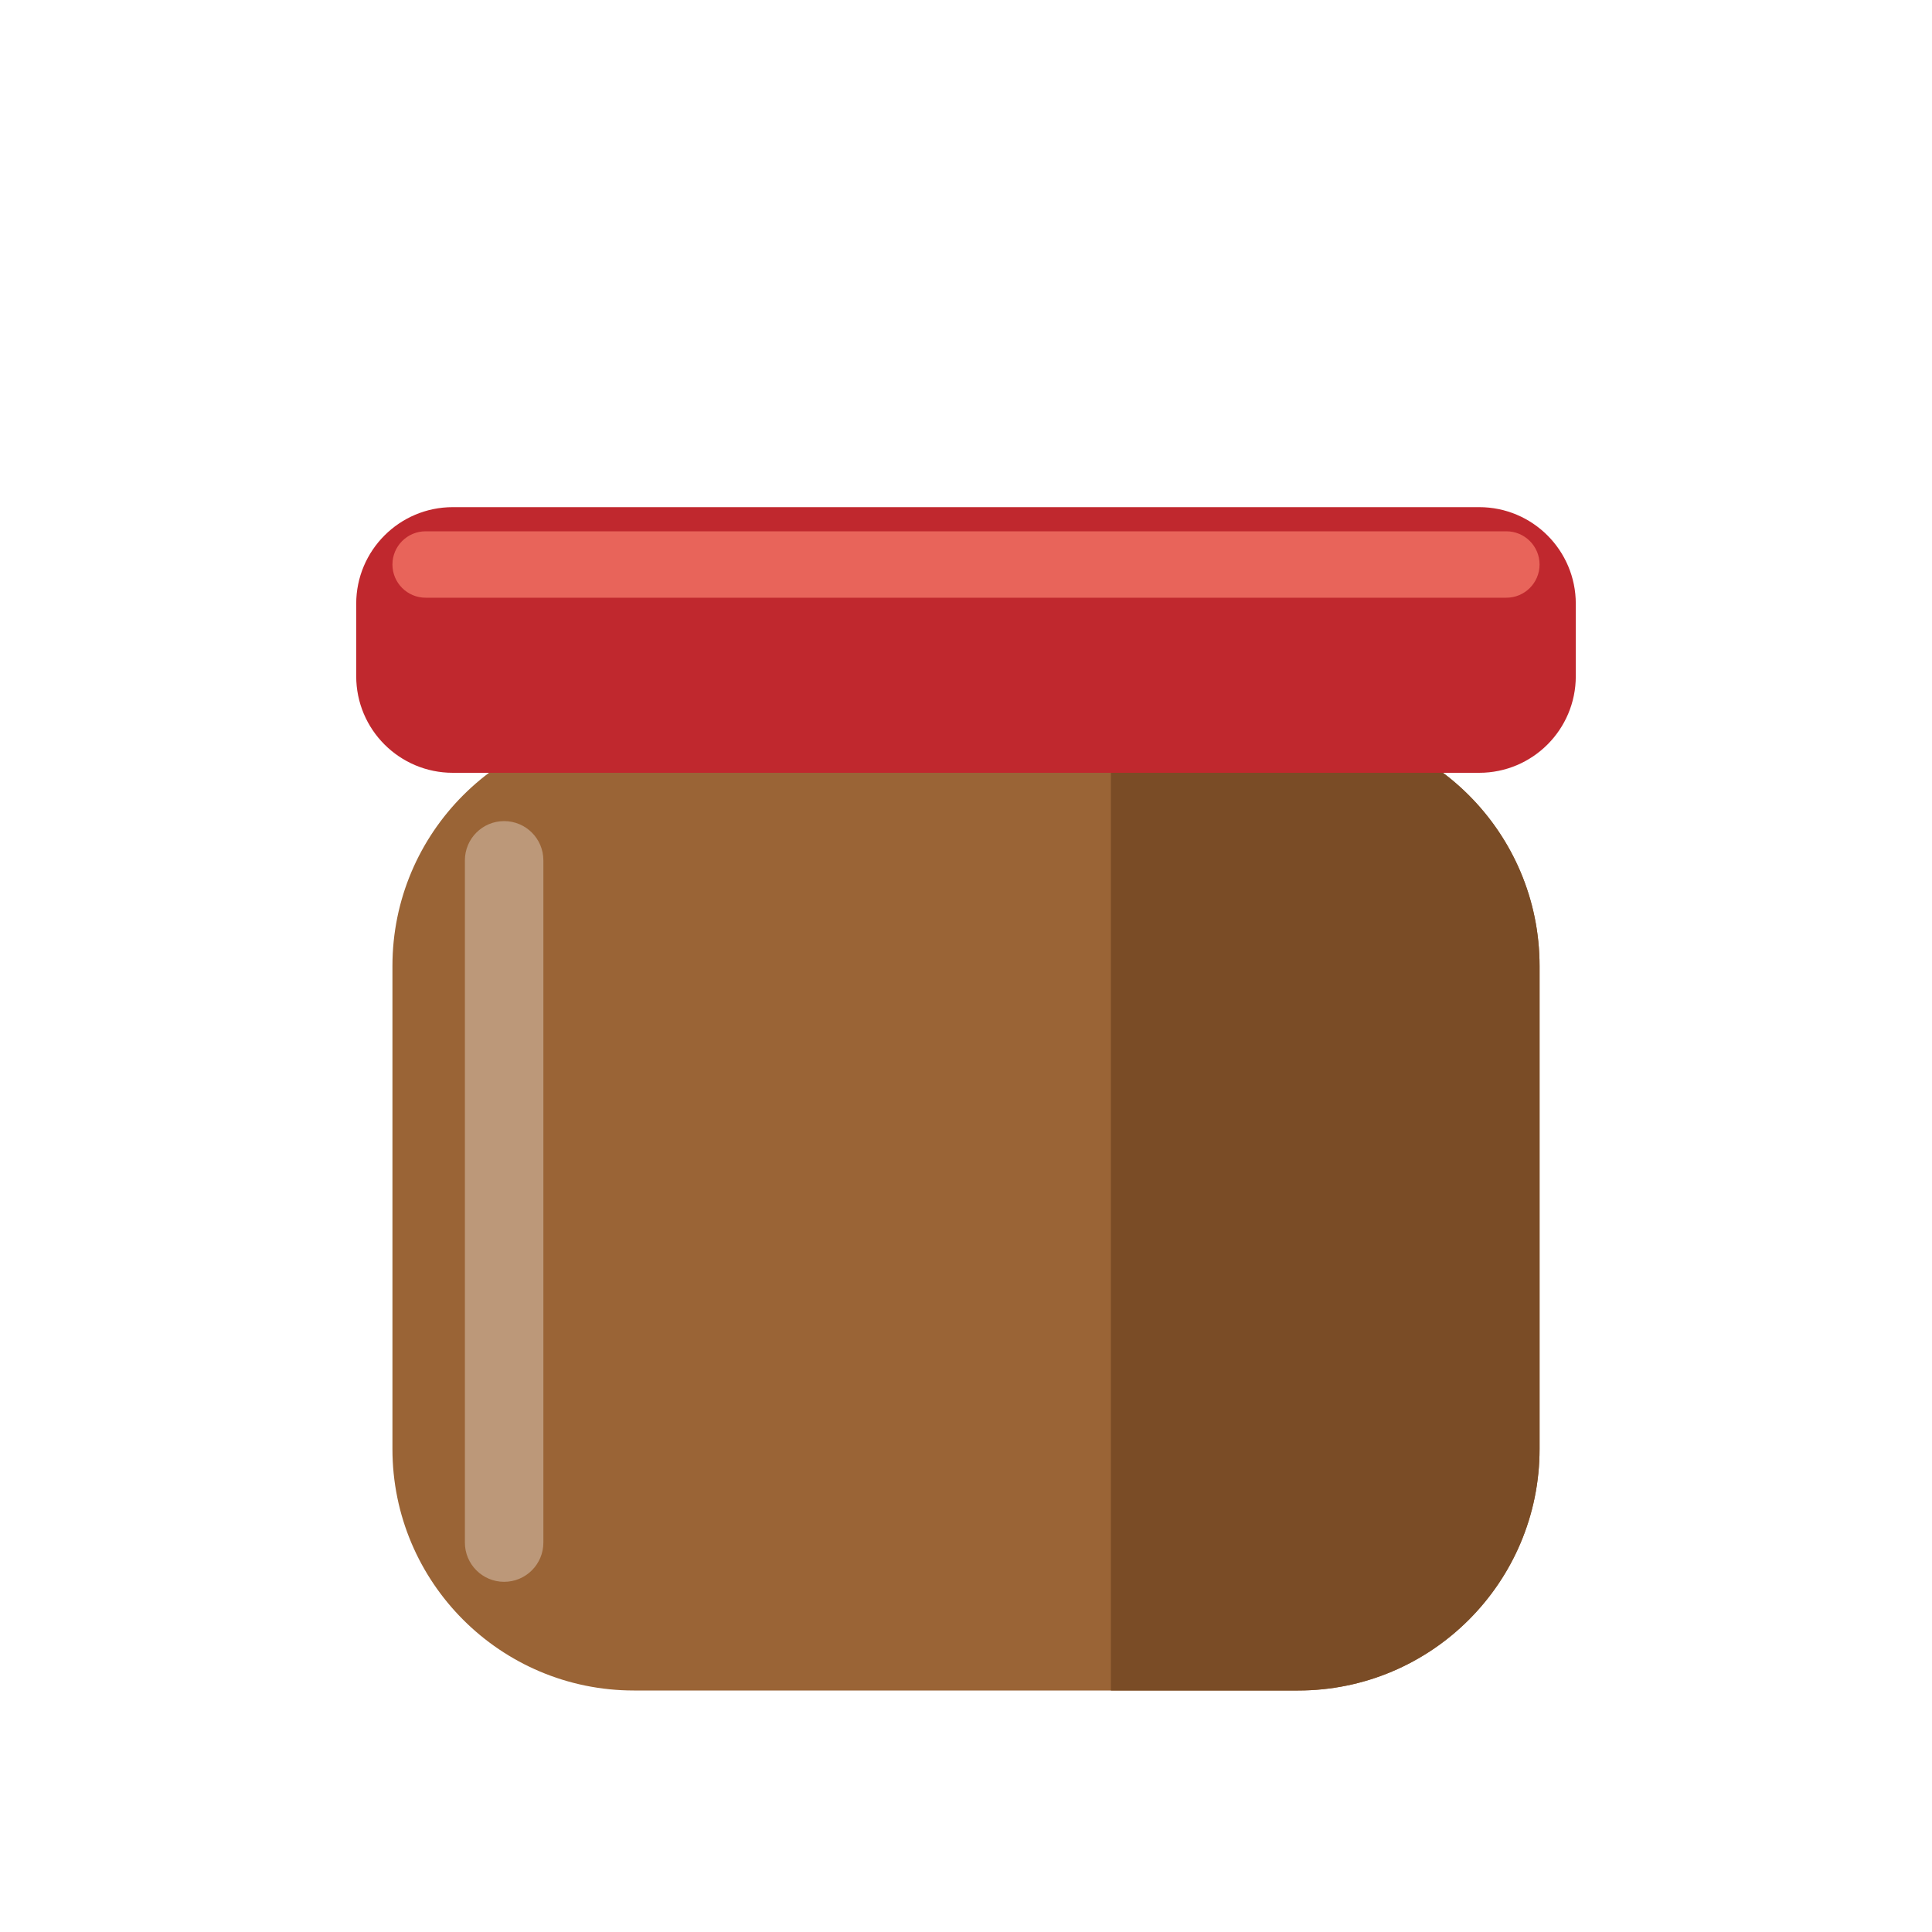
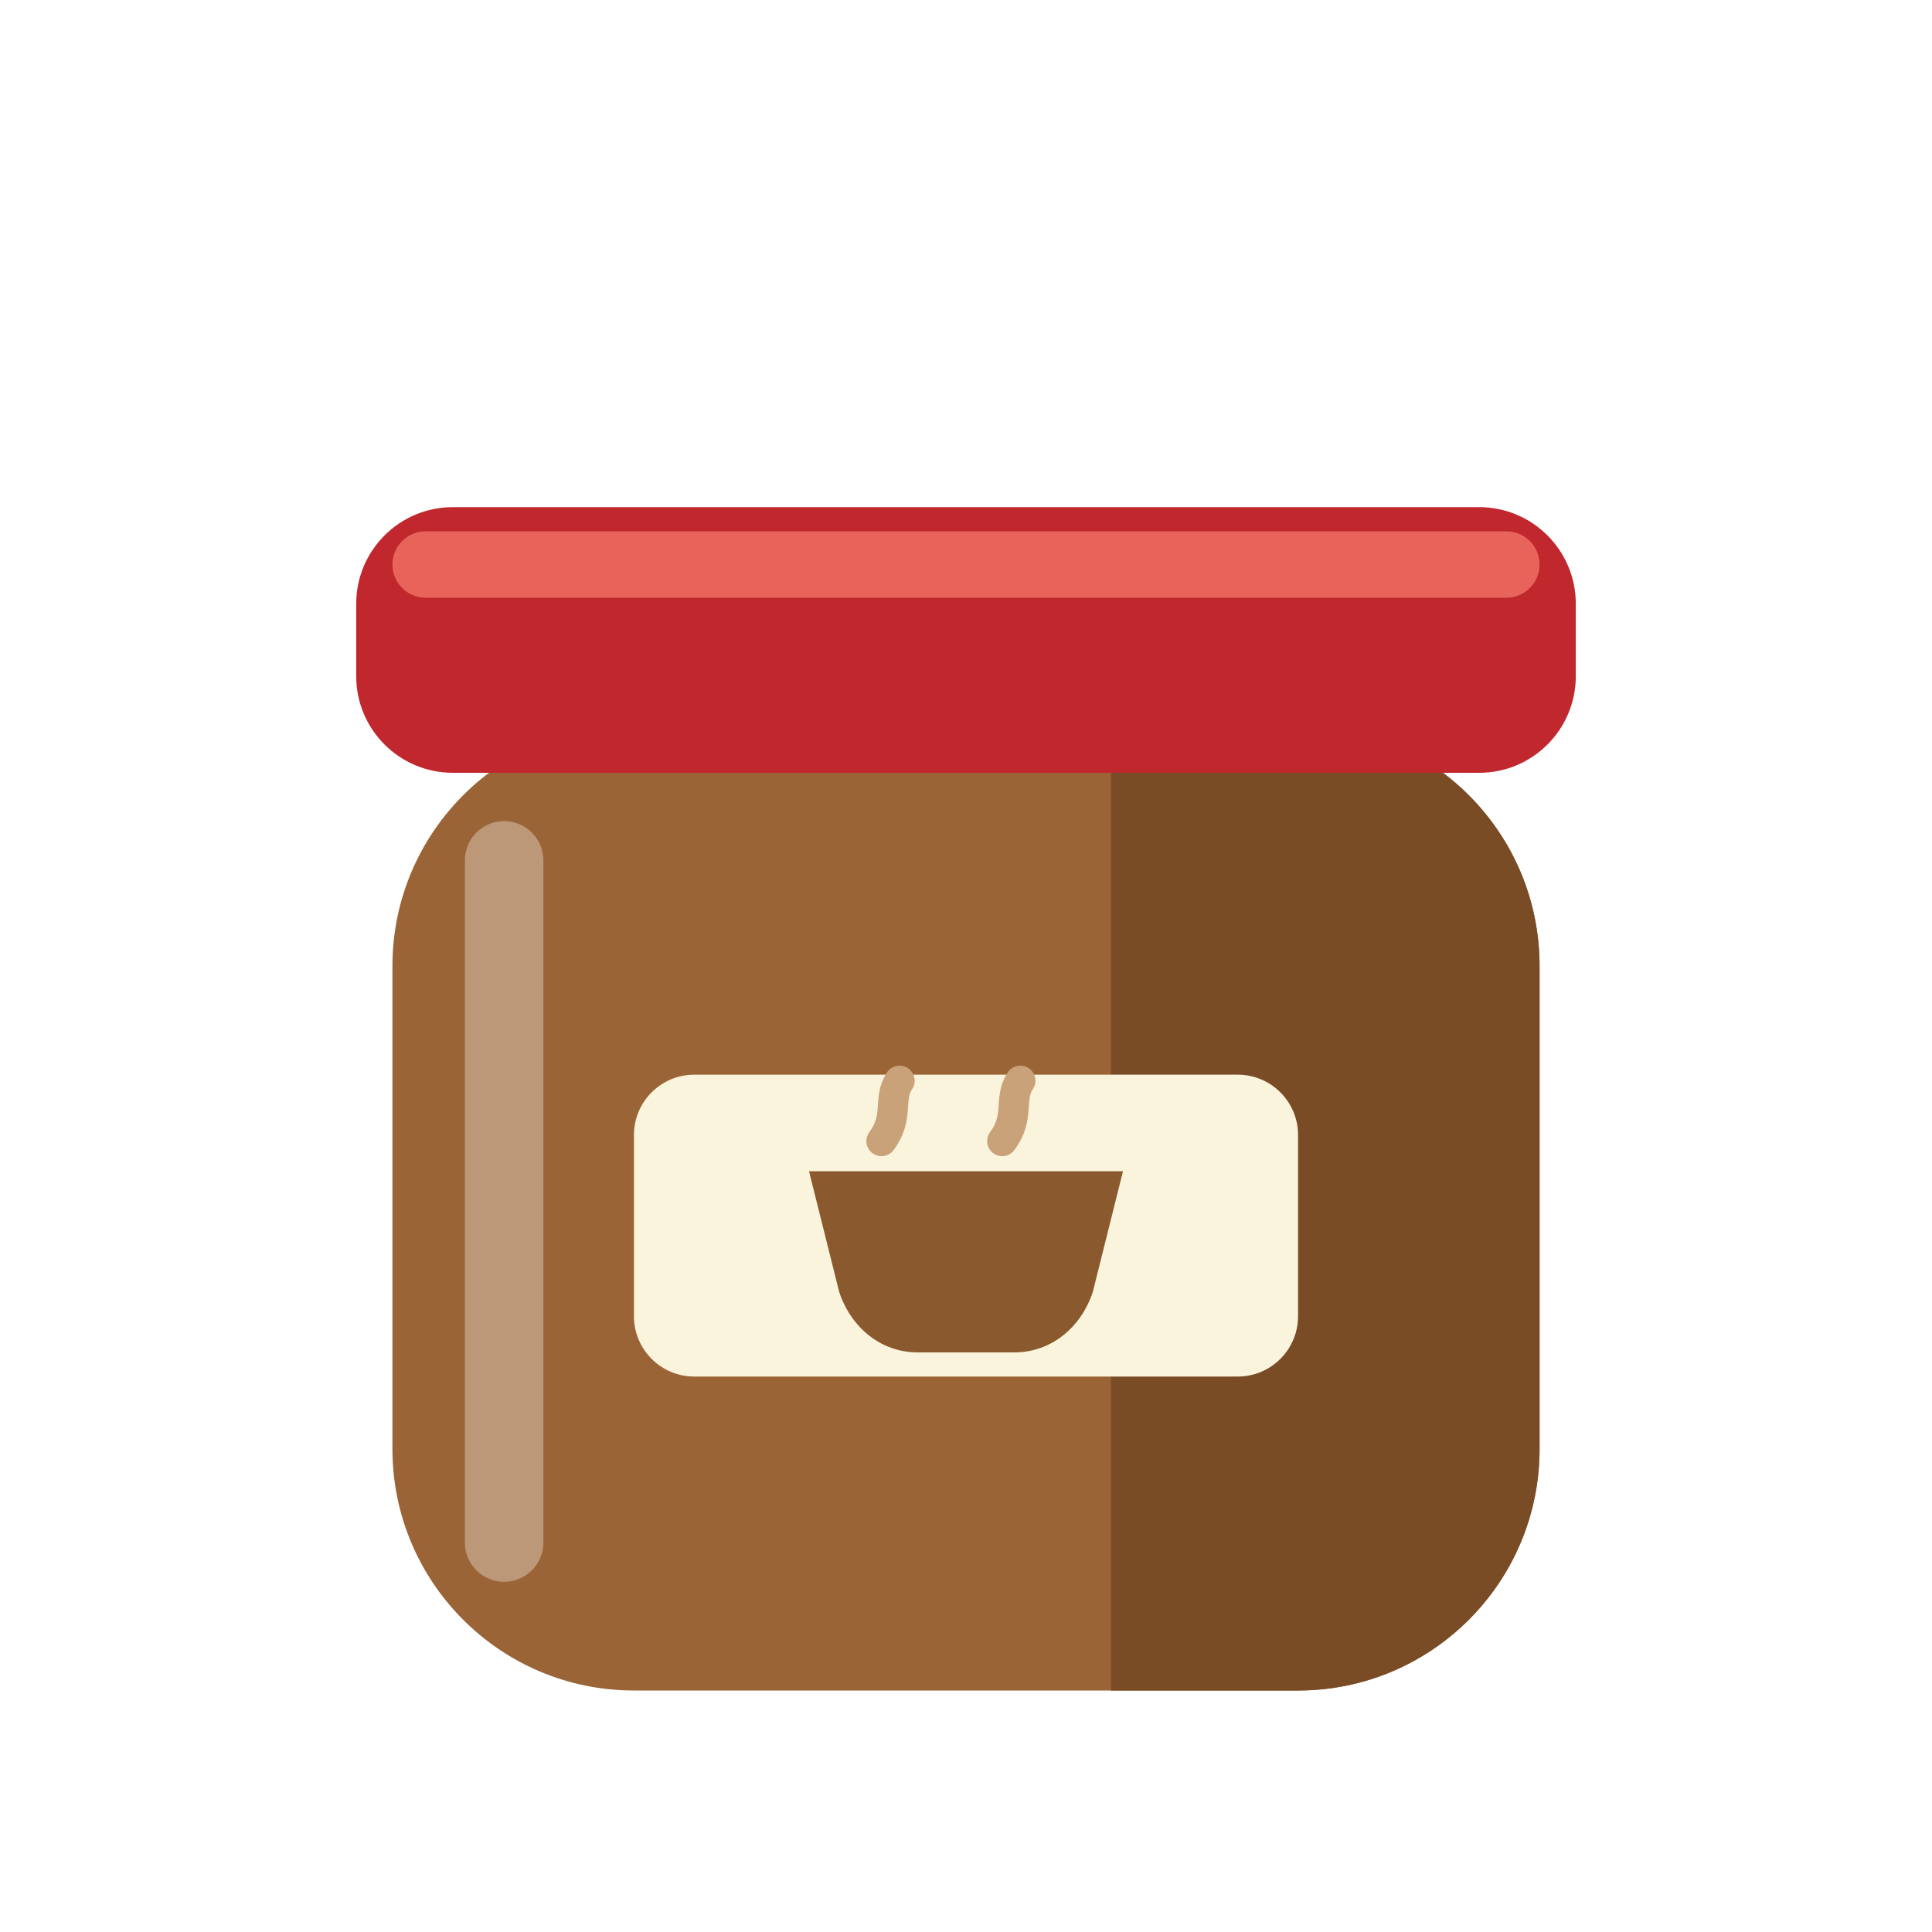
<svg xmlns="http://www.w3.org/2000/svg" viewBox="0 0 32 32">
  <rect width="19" height="16" x="6.5" y="12" fill="#9a6436" rx="4" />
-   <clipPath id="my5">
+   <clipPath id="fv">
    <rect width="19" height="16" x="6.5" y="12" fill="#000" rx="4" />
  </clipPath>
-   <g clip-path="url(#my5)">
-     <rect width="10" height="32" x="18.4" y="0" fill="#7a4c26" rx="0" />
+   <g clip-path="url(#fv)">
+     <rect width="10" height="32" x="18.4" y="0" fill="#7a4c26" />
  </g>
+   <rect width="11" height="5" x="10.5" y="17.8" fill="#fbf4dc" rx="1" />
+   <path fill="#8a5a2e" d="M13.4 19.4h5.2l-.5 2c-.2.6-.7 1-1.3 1h-1.6c-.6 0-1.1-.4-1.3-1z" />
+   <path fill="none" stroke="#c9a27a" stroke-linecap="round" stroke-width="0.5" d="M14.6 18.9c.3-.4.1-.7.3-1M16.6 18.9c.3-.4.1-.7.3-1" />
  <rect width="1.3" height="12.6" x="7.7" y="13.6" fill="#ffffff55" rx="0.65" />
  <rect width="20.2" height="4.4" x="5.9" y="8.4" fill="#c0282e" rx="1.6" />
  <rect width="19" height="1.1" x="6.5" y="8.8" fill="#e8645a" rx="0.55" />
</svg>
